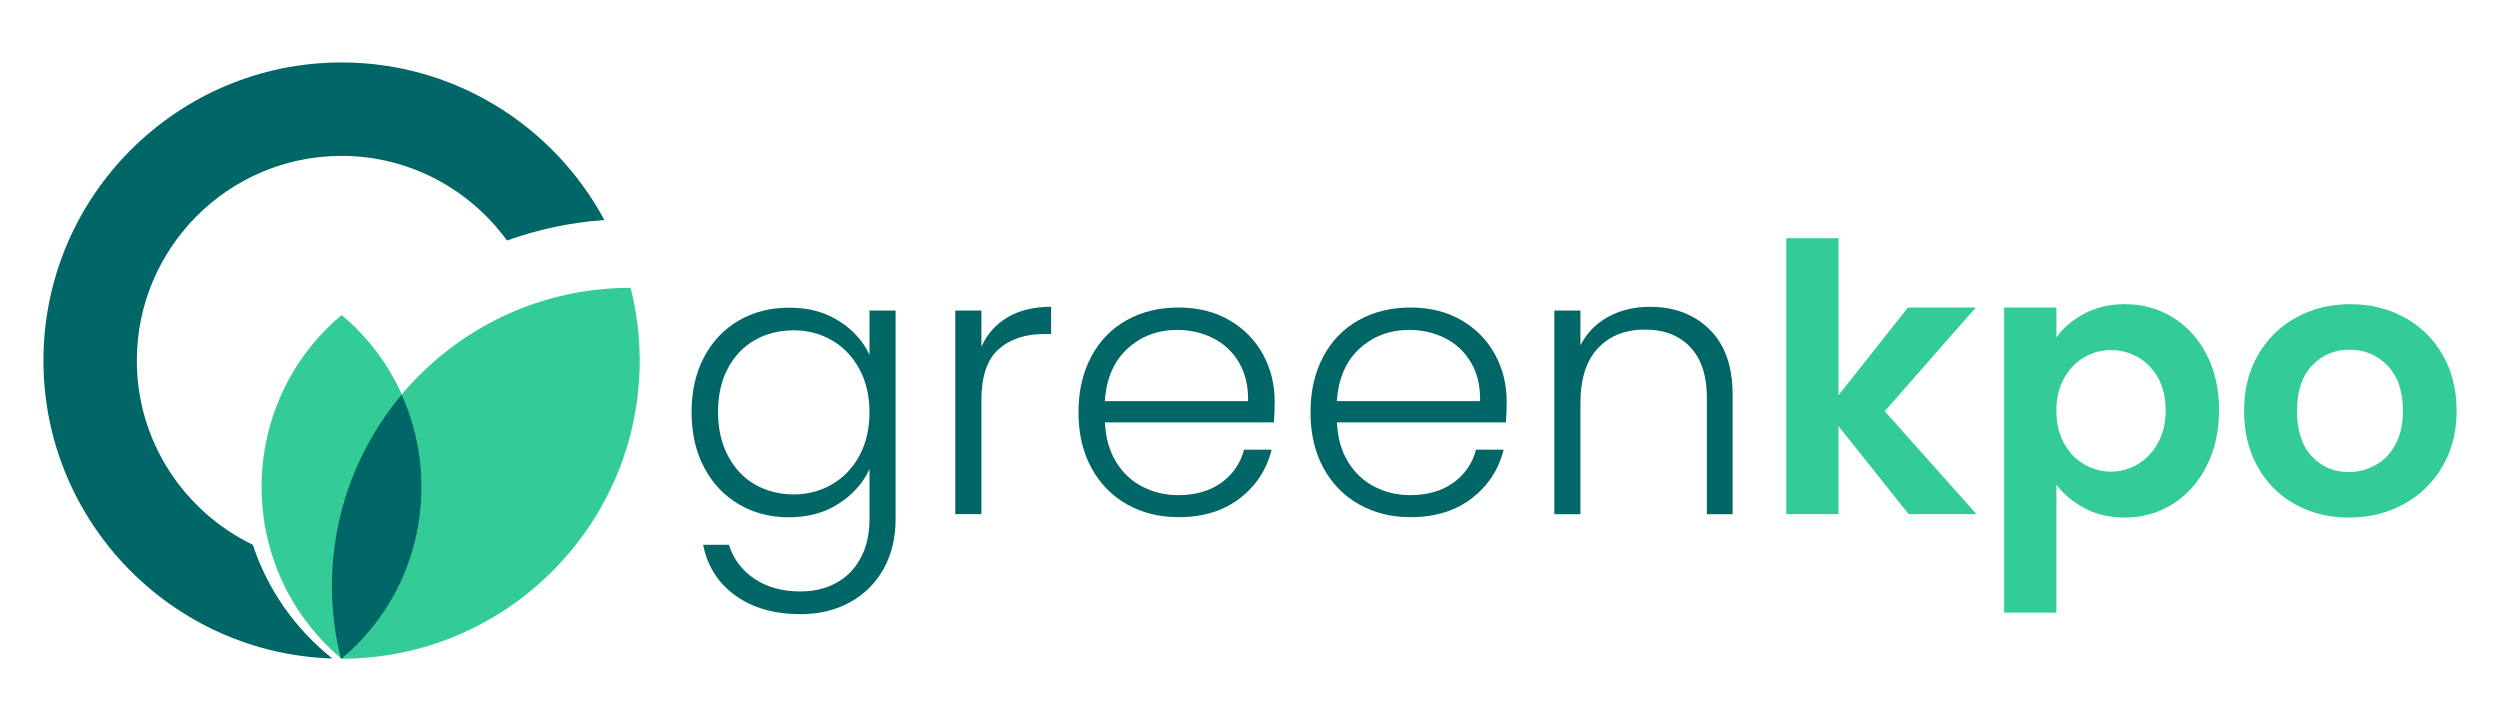
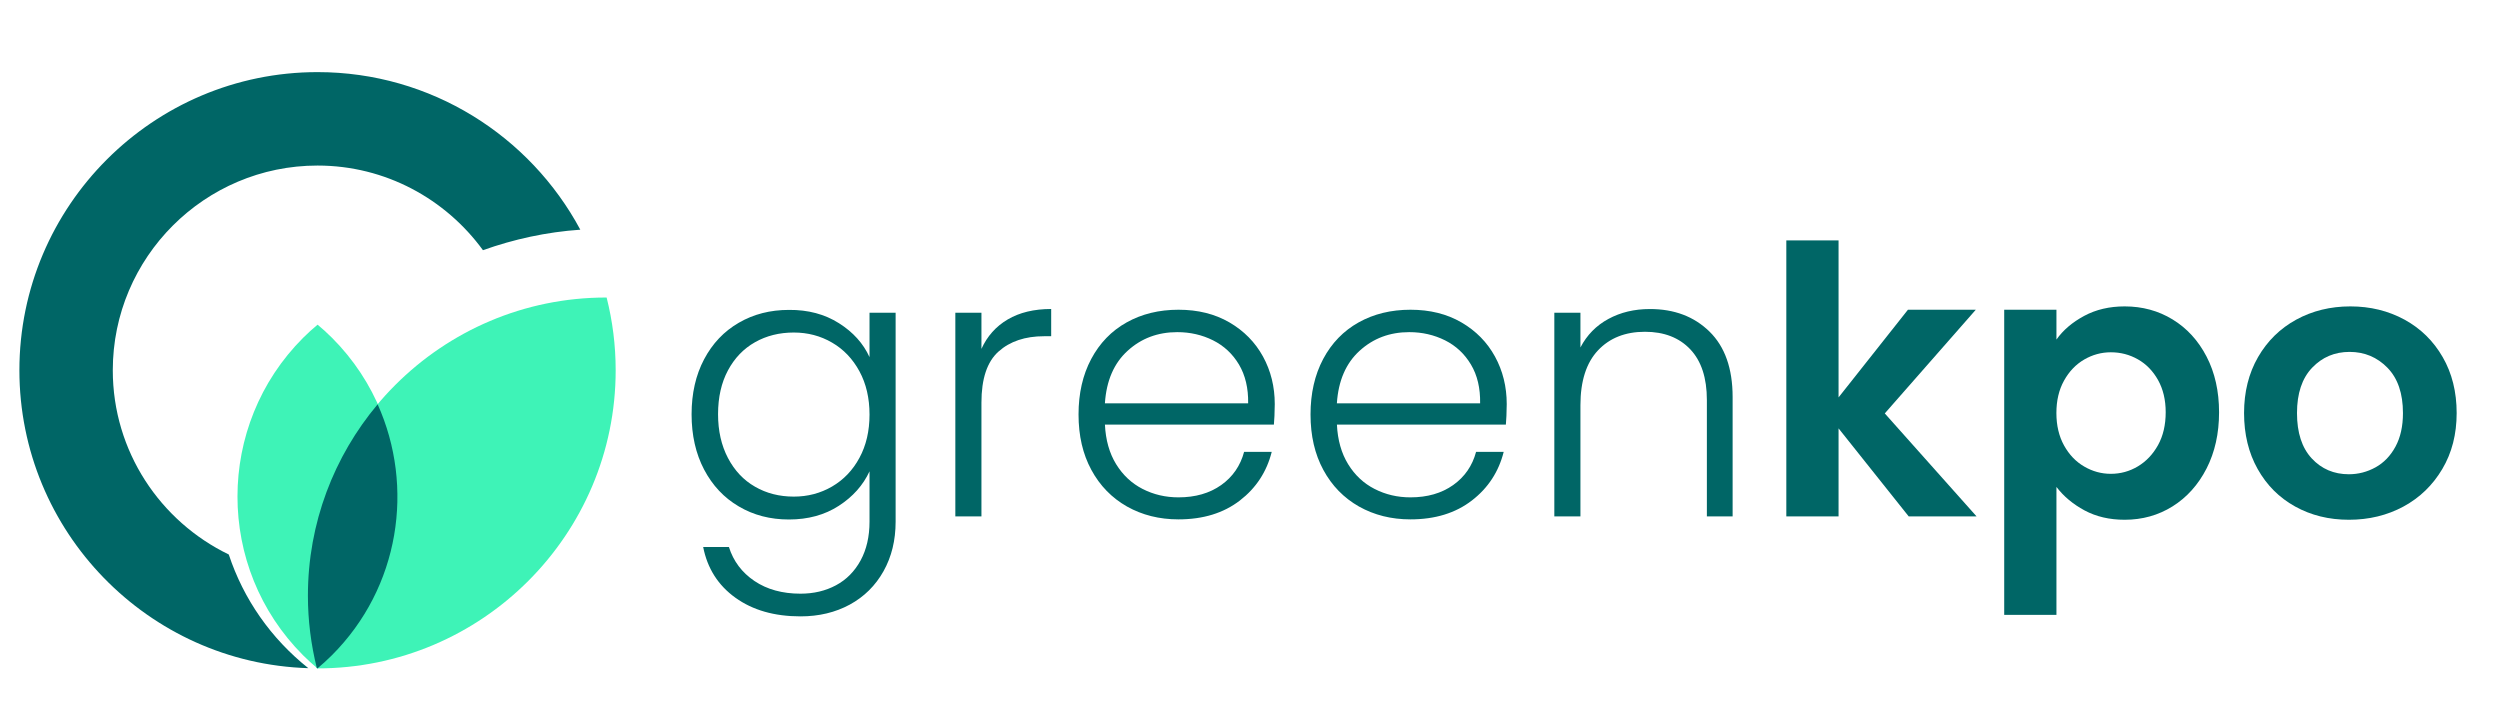
<svg xmlns="http://www.w3.org/2000/svg" width="104" height="30" viewBox="0 0 104 30" fill="none">
-   <path d="M10.517 22.664C7.666 21.286 5.692 18.372 5.692 15.002C5.692 10.305 9.512 6.485 14.209 6.485C17.038 6.485 19.541 7.878 21.091 10.005C22.372 9.548 23.73 9.25 25.141 9.153C23.049 5.255 18.934 2.598 14.209 2.598C7.37 2.598 1.807 8.161 1.807 15C1.807 21.71 7.164 27.189 13.826 27.393C12.269 26.154 11.131 24.521 10.517 22.664Z" fill="#006666" />
-   <path d="M13.608 26.857C13.801 27.05 14.002 27.231 14.206 27.402C14.412 27.231 14.612 27.05 14.805 26.857C18.449 23.217 18.451 17.292 14.811 13.649C14.617 13.456 14.417 13.275 14.213 13.104C14.007 13.275 13.806 13.456 13.613 13.649C9.972 17.289 9.968 23.214 13.608 26.857Z" fill="#33CC99" />
-   <path d="M34.899 13.353C35.488 13.725 35.913 14.196 36.171 14.765V12.917H37.257V21.608C37.257 22.384 37.089 23.071 36.753 23.671C36.417 24.27 35.949 24.733 35.349 25.06C34.749 25.385 34.067 25.549 33.301 25.549C32.215 25.549 31.312 25.291 30.593 24.774C29.874 24.258 29.426 23.553 29.251 22.664H30.322C30.508 23.253 30.862 23.725 31.384 24.077C31.906 24.429 32.546 24.604 33.301 24.604C33.848 24.604 34.341 24.489 34.775 24.256C35.21 24.023 35.55 23.68 35.799 23.224C36.046 22.769 36.171 22.231 36.171 21.611V19.516C35.902 20.096 35.475 20.575 34.89 20.952C34.305 21.329 33.615 21.519 32.818 21.519C32.043 21.519 31.346 21.339 30.732 20.976C30.116 20.614 29.636 20.101 29.289 19.44C28.942 18.779 28.769 18.013 28.769 17.144C28.769 16.275 28.942 15.513 29.289 14.856C29.636 14.198 30.116 13.692 30.732 13.335C31.348 12.977 32.043 12.8 32.818 12.8C33.615 12.793 34.309 12.979 34.899 13.353ZM35.752 15.354C35.472 14.838 35.093 14.438 34.612 14.16C34.132 13.88 33.6 13.741 33.021 13.741C32.421 13.741 31.883 13.875 31.408 14.144C30.931 14.413 30.557 14.803 30.282 15.316C30.008 15.827 29.87 16.436 29.87 17.139C29.87 17.832 30.008 18.439 30.282 18.961C30.557 19.483 30.931 19.883 31.408 20.155C31.883 20.43 32.421 20.567 33.021 20.567C33.6 20.567 34.13 20.428 34.612 20.148C35.093 19.868 35.474 19.471 35.752 18.954C36.032 18.438 36.171 17.838 36.171 17.155C36.171 16.471 36.032 15.871 35.752 15.354Z" fill="#006666" />
-   <path d="M41.919 13.197C42.41 12.909 43.013 12.762 43.727 12.762V13.895H43.432C42.647 13.895 42.014 14.106 41.539 14.531C41.062 14.955 40.826 15.663 40.826 16.657V21.389H39.74V12.918H40.826V14.422C41.064 13.895 41.429 13.486 41.919 13.197Z" fill="#006666" />
-   <path d="M52.992 17.573H45.964C45.994 18.214 46.15 18.763 46.429 19.218C46.709 19.673 47.076 20.017 47.531 20.25C47.987 20.483 48.483 20.598 49.022 20.598C49.724 20.598 50.317 20.428 50.799 20.087C51.279 19.746 51.597 19.285 51.753 18.705H52.902C52.694 19.532 52.253 20.208 51.576 20.73C50.898 21.252 50.048 21.514 49.023 21.514C48.227 21.514 47.513 21.335 46.881 20.979C46.251 20.622 45.756 20.116 45.4 19.458C45.042 18.801 44.865 18.033 44.865 17.154C44.865 16.274 45.04 15.504 45.393 14.841C45.745 14.18 46.236 13.673 46.867 13.32C47.497 12.968 48.216 12.793 49.023 12.793C49.831 12.793 50.537 12.968 51.142 13.32C51.747 13.673 52.213 14.146 52.539 14.74C52.864 15.335 53.028 15.994 53.028 16.718C53.023 17.092 53.012 17.376 52.992 17.573ZM51.54 15.074C51.276 14.63 50.916 14.294 50.461 14.066C50.006 13.839 49.509 13.725 48.971 13.725C48.164 13.725 47.475 13.983 46.908 14.5C46.339 15.017 46.023 15.746 45.962 16.687H51.921C51.932 16.057 51.803 15.519 51.54 15.074Z" fill="#006666" />
-   <path d="M62.643 17.573H55.615C55.646 18.214 55.801 18.763 56.081 19.218C56.361 19.673 56.728 20.017 57.183 20.25C57.638 20.483 58.135 20.598 58.673 20.598C59.376 20.598 59.968 20.428 60.45 20.087C60.931 19.746 61.249 19.285 61.404 18.705H62.553C62.345 19.532 61.904 20.208 61.227 20.73C60.55 21.252 59.699 21.514 58.675 21.514C57.878 21.514 57.165 21.335 56.532 20.979C55.902 20.622 55.407 20.116 55.051 19.458C54.694 18.801 54.517 18.033 54.517 17.154C54.517 16.274 54.692 15.504 55.044 14.841C55.396 14.18 55.888 13.673 56.518 13.32C57.148 12.968 57.867 12.793 58.675 12.793C59.482 12.793 60.188 12.968 60.794 13.32C61.399 13.673 61.865 14.146 62.19 14.74C62.515 15.335 62.679 15.994 62.679 16.718C62.674 17.092 62.663 17.376 62.643 17.573ZM61.191 15.074C60.927 14.63 60.568 14.294 60.113 14.066C59.657 13.839 59.161 13.725 58.622 13.725C57.815 13.725 57.127 13.983 56.56 14.5C55.991 15.017 55.675 15.746 55.613 16.687H61.572C61.583 16.057 61.457 15.519 61.191 15.074Z" fill="#006666" />
-   <path d="M71.114 13.701C71.755 14.328 72.077 15.235 72.077 16.425V21.391H71.006V16.55C71.006 15.629 70.776 14.926 70.316 14.44C69.855 13.954 69.227 13.71 68.43 13.71C67.612 13.71 66.961 13.969 66.475 14.485C65.99 15.002 65.746 15.762 65.746 16.767V21.391H64.66V12.919H65.746V14.362C66.015 13.846 66.403 13.45 66.909 13.175C67.415 12.901 67.989 12.764 68.632 12.764C69.646 12.762 70.473 13.074 71.114 13.701Z" fill="#006666" />
-   <path d="M79.4 21.389L76.483 17.728V21.389H74.31V9.908H76.483V16.44L79.369 12.793H82.192L78.406 17.107L82.223 21.389H79.4Z" fill="#33CC99" />
-   <path d="M86.701 13.049C87.193 12.786 87.754 12.654 88.385 12.654C89.12 12.654 89.785 12.834 90.379 13.197C90.973 13.561 91.445 14.074 91.792 14.742C92.138 15.409 92.312 16.183 92.312 17.061C92.312 17.941 92.138 18.72 91.792 19.397C91.445 20.074 90.973 20.6 90.379 20.972C89.785 21.344 89.12 21.53 88.385 21.53C87.754 21.53 87.198 21.4 86.718 21.142C86.237 20.884 85.847 20.558 85.547 20.165V25.486H83.374V12.793H85.547V14.034C85.823 13.642 86.21 13.313 86.701 13.049ZM89.774 15.719C89.562 15.342 89.283 15.054 88.936 14.857C88.589 14.661 88.215 14.563 87.81 14.563C87.417 14.563 87.048 14.664 86.701 14.865C86.355 15.067 86.075 15.36 85.863 15.741C85.65 16.124 85.545 16.574 85.545 17.09C85.545 17.607 85.652 18.058 85.863 18.439C86.075 18.823 86.355 19.115 86.701 19.316C87.048 19.518 87.417 19.619 87.81 19.619C88.213 19.619 88.589 19.516 88.936 19.308C89.283 19.101 89.561 18.806 89.774 18.423C89.985 18.04 90.092 17.585 90.092 17.058C90.092 16.543 89.985 16.097 89.774 15.719Z" fill="#33CC99" />
-   <path d="M95.477 20.979C94.814 20.613 94.295 20.092 93.918 19.42C93.54 18.748 93.353 17.972 93.353 17.092C93.353 16.212 93.546 15.437 93.934 14.764C94.323 14.092 94.852 13.571 95.524 13.205C96.196 12.838 96.945 12.654 97.775 12.654C98.602 12.654 99.351 12.838 100.025 13.205C100.697 13.571 101.228 14.092 101.615 14.764C102.003 15.436 102.196 16.212 102.196 17.092C102.196 17.972 101.998 18.747 101.598 19.42C101.199 20.092 100.663 20.613 99.985 20.979C99.308 21.346 98.549 21.53 97.713 21.53C96.882 21.53 96.138 21.346 95.477 20.979ZM98.82 19.35C99.167 19.158 99.444 18.871 99.651 18.488C99.859 18.105 99.962 17.639 99.962 17.092C99.962 16.276 99.747 15.647 99.317 15.206C98.887 14.767 98.363 14.547 97.742 14.547C97.121 14.547 96.602 14.767 96.183 15.206C95.764 15.645 95.555 16.274 95.555 17.092C95.555 17.91 95.759 18.537 96.167 18.978C96.575 19.417 97.09 19.637 97.711 19.637C98.103 19.637 98.474 19.541 98.82 19.35Z" fill="#33CC99" />
-   <path d="M13.808 24.377C13.808 25.421 13.94 26.434 14.183 27.403C14.192 27.403 14.201 27.403 14.209 27.403C21.047 27.403 26.611 21.839 26.611 15C26.611 13.956 26.479 12.943 26.235 11.975C26.226 11.975 26.217 11.975 26.21 11.975C19.371 11.975 13.808 17.538 13.808 24.377Z" fill="#33CC99" />
-   <path d="M13.808 24.377C13.808 25.412 13.938 26.416 14.176 27.377C14.185 27.386 14.194 27.395 14.205 27.402C14.411 27.231 14.611 27.05 14.805 26.857C17.626 24.039 18.253 19.854 16.709 16.416C14.9 18.573 13.808 21.349 13.808 24.377Z" fill="#006666" />
+   <path d="M34.9 13.445C35.489 13.817 35.914 14.288 36.172 14.857V13.009H37.258V21.7C37.258 22.477 37.09 23.163 36.754 23.763C36.418 24.362 35.95 24.825 35.35 25.152C34.75 25.477 34.068 25.641 33.302 25.641C32.216 25.641 31.313 25.383 30.594 24.866C29.875 24.35 29.427 23.645 29.252 22.756H30.323C30.509 23.345 30.863 23.817 31.385 24.169C31.907 24.521 32.547 24.697 33.302 24.697C33.849 24.697 34.342 24.581 34.776 24.348C35.211 24.115 35.55 23.772 35.8 23.316C36.047 22.861 36.172 22.323 36.172 21.703V19.608C35.903 20.188 35.477 20.666 34.891 21.044C34.306 21.422 33.616 21.611 32.819 21.611C32.044 21.611 31.347 21.431 30.733 21.067C30.117 20.706 29.637 20.193 29.29 19.532C28.943 18.871 28.77 18.105 28.77 17.236C28.77 16.367 28.943 15.605 29.29 14.948C29.637 14.29 30.117 13.784 30.733 13.427C31.349 13.069 32.044 12.892 32.819 12.892C33.616 12.885 34.31 13.071 34.9 13.445ZM35.753 15.446C35.473 14.93 35.093 14.53 34.613 14.252C34.133 13.972 33.602 13.833 33.022 13.833C32.422 13.833 31.884 13.967 31.409 14.236C30.932 14.505 30.558 14.895 30.283 15.408C30.009 15.919 29.871 16.528 29.871 17.231C29.871 17.924 30.009 18.531 30.283 19.053C30.558 19.576 30.932 19.975 31.409 20.247C31.884 20.522 32.422 20.659 33.022 20.659C33.602 20.659 34.131 20.52 34.613 20.24C35.093 19.96 35.475 19.563 35.753 19.046C36.033 18.53 36.172 17.93 36.172 17.247C36.172 16.562 36.033 15.963 35.753 15.446Z" fill="#006666" />
+   <path d="M41.921 13.289C42.412 13 43.015 12.854 43.729 12.854V13.987H43.434C42.649 13.987 42.016 14.198 41.541 14.622C41.064 15.047 40.828 15.755 40.828 16.748V21.481H39.742V13.009H40.828V14.514C41.066 13.987 41.431 13.578 41.921 13.289Z" fill="#006666" />
+   <path d="M52.994 17.664H45.965C45.996 18.306 46.151 18.855 46.431 19.31C46.712 19.765 47.078 20.108 47.533 20.341C47.989 20.574 48.485 20.69 49.024 20.69C49.726 20.69 50.319 20.52 50.801 20.179C51.282 19.837 51.599 19.377 51.755 18.797H52.904C52.696 19.624 52.255 20.3 51.578 20.822C50.9 21.344 50.05 21.606 49.025 21.606C48.229 21.606 47.515 21.427 46.883 21.071C46.253 20.713 45.758 20.208 45.402 19.55C45.044 18.893 44.867 18.125 44.867 17.245C44.867 16.366 45.042 15.596 45.395 14.933C45.747 14.272 46.238 13.764 46.869 13.412C47.499 13.06 48.218 12.885 49.025 12.885C49.833 12.885 50.539 13.06 51.144 13.412C51.749 13.764 52.215 14.238 52.541 14.832C52.866 15.426 53.03 16.086 53.03 16.81C53.025 17.184 53.014 17.467 52.994 17.664ZM51.542 15.166C51.278 14.722 50.918 14.386 50.463 14.158C50.008 13.931 49.511 13.817 48.973 13.817C48.166 13.817 47.477 14.075 46.91 14.592C46.341 15.108 46.025 15.838 45.964 16.779H51.923C51.934 16.149 51.805 15.611 51.542 15.166Z" fill="#006666" />
+   <path d="M62.644 17.664H55.616C55.647 18.306 55.802 18.855 56.082 19.31C56.362 19.765 56.728 20.108 57.184 20.341C57.639 20.574 58.136 20.69 58.674 20.69C59.377 20.69 59.969 20.52 60.451 20.179C60.932 19.837 61.25 19.377 61.405 18.797H62.554C62.346 19.624 61.906 20.3 61.228 20.822C60.551 21.344 59.7 21.606 58.676 21.606C57.879 21.606 57.166 21.427 56.533 21.071C55.903 20.713 55.408 20.208 55.052 19.55C54.695 18.893 54.518 18.125 54.518 17.245C54.518 16.366 54.693 15.596 55.045 14.933C55.397 14.272 55.889 13.764 56.519 13.412C57.149 13.06 57.868 12.885 58.676 12.885C59.483 12.885 60.19 13.06 60.795 13.412C61.4 13.764 61.866 14.238 62.191 14.832C62.516 15.426 62.68 16.086 62.68 16.81C62.675 17.184 62.664 17.467 62.644 17.664ZM61.192 15.166C60.928 14.722 60.569 14.386 60.114 14.158C59.658 13.931 59.162 13.817 58.623 13.817C57.816 13.817 57.128 14.075 56.56 14.592C55.992 15.108 55.675 15.838 55.614 16.779H61.573C61.584 16.149 61.458 15.611 61.192 15.166Z" fill="#006666" />
+   <path d="M71.114 13.793C71.755 14.42 72.077 15.327 72.077 16.517V21.483H71.006V16.642C71.006 15.721 70.776 15.018 70.316 14.532C69.855 14.046 69.227 13.802 68.43 13.802C67.612 13.802 66.961 14.06 66.475 14.577C65.99 15.094 65.746 15.854 65.746 16.859V21.483H64.66V13.011H65.746V14.454C66.015 13.938 66.403 13.542 66.909 13.268C67.415 12.993 67.989 12.856 68.632 12.856C69.646 12.854 70.473 13.166 71.114 13.793Z" fill="#006666" />
+   <path d="M79.401 21.481L76.484 17.82V21.481H74.311V10H76.484V16.532L79.37 12.885H82.193L78.407 17.198L82.224 21.481H79.401Z" fill="#006666" />
+   <path d="M86.702 13.141C87.194 12.877 87.755 12.746 88.386 12.746C89.121 12.746 89.786 12.926 90.38 13.289C90.974 13.652 91.446 14.165 91.793 14.834C92.139 15.5 92.313 16.275 92.313 17.153C92.313 18.033 92.139 18.811 91.793 19.489C91.446 20.166 90.974 20.692 90.38 21.064C89.786 21.436 89.121 21.622 88.386 21.622C87.755 21.622 87.199 21.492 86.719 21.234C86.238 20.975 85.848 20.65 85.548 20.256V25.578H83.375V12.885H85.548V14.126C85.824 13.734 86.211 13.405 86.702 13.141ZM89.775 15.811C89.564 15.433 89.284 15.146 88.937 14.949C88.59 14.752 88.216 14.655 87.811 14.655C87.418 14.655 87.049 14.756 86.702 14.957C86.356 15.159 86.076 15.451 85.864 15.833C85.651 16.216 85.546 16.665 85.546 17.182C85.546 17.699 85.653 18.15 85.864 18.531C86.076 18.914 86.356 19.207 86.702 19.407C87.049 19.61 87.418 19.711 87.811 19.711C88.214 19.711 88.59 19.608 88.937 19.4C89.284 19.192 89.562 18.898 89.775 18.515C89.986 18.132 90.093 17.677 90.093 17.149C90.093 16.635 89.986 16.189 89.775 15.811Z" fill="#006666" />
+   <path d="M95.478 21.071C94.815 20.704 94.296 20.184 93.919 19.512C93.541 18.84 93.353 18.064 93.353 17.184C93.353 16.304 93.547 15.529 93.935 14.855C94.323 14.184 94.853 13.663 95.525 13.296C96.197 12.93 96.946 12.746 97.775 12.746C98.603 12.746 99.352 12.93 100.026 13.296C100.698 13.663 101.229 14.184 101.616 14.855C102.004 15.527 102.197 16.304 102.197 17.184C102.197 18.064 101.999 18.838 101.599 19.512C101.2 20.184 100.664 20.704 99.986 21.071C99.309 21.438 98.55 21.622 97.714 21.622C96.883 21.622 96.139 21.438 95.478 21.071ZM98.821 19.442C99.168 19.25 99.445 18.963 99.652 18.58C99.86 18.197 99.963 17.731 99.963 17.184C99.963 16.367 99.748 15.739 99.318 15.298C98.888 14.859 98.364 14.639 97.743 14.639C97.121 14.639 96.603 14.859 96.184 15.298C95.765 15.737 95.555 16.366 95.555 17.184C95.555 18.002 95.76 18.629 96.168 19.07C96.576 19.509 97.091 19.729 97.712 19.729C98.104 19.729 98.475 19.633 98.821 19.442Z" fill="#006666" />
+   <path d="M9.517 23.067C6.666 21.688 4.692 18.775 4.692 15.404C4.692 10.708 8.512 6.887 13.209 6.887C16.038 6.887 18.541 8.28 20.091 10.408C21.372 9.951 22.73 9.653 24.141 9.555C22.049 5.657 17.934 3 13.209 3C6.37 3 0.807 8.564 0.807 15.402C0.807 22.113 6.164 27.591 12.826 27.796C11.269 26.556 10.131 24.924 9.517 23.067Z" fill="#006666" />
+   <path d="M12.607 27.259C12.8 27.452 13.001 27.633 13.205 27.805C13.411 27.633 13.611 27.452 13.804 27.259C17.448 23.619 17.45 17.695 13.81 14.051C13.616 13.858 13.416 13.677 13.212 13.506C13.006 13.677 12.805 13.858 12.612 14.051C8.971 17.691 8.967 23.616 12.607 27.259Z" fill="#3EF3B7" />
+   <path d="M12.809 24.779C12.809 25.823 12.941 26.837 13.184 27.805C13.193 27.805 13.202 27.805 13.21 27.805C20.048 27.805 25.612 22.241 25.612 15.402C25.612 14.358 25.48 13.345 25.236 12.377C25.227 12.377 25.218 12.377 25.211 12.377C18.372 12.377 12.809 17.94 12.809 24.779Z" fill="#3EF3B7" />
+   <path d="M12.809 24.779C12.809 25.814 12.939 26.819 13.177 27.779C13.186 27.788 13.195 27.797 13.206 27.805C13.412 27.633 13.612 27.453 13.806 27.259C16.627 24.441 17.254 20.256 15.71 16.819C13.901 18.975 12.809 21.752 12.809 24.779Z" fill="#006666" />
</svg>
